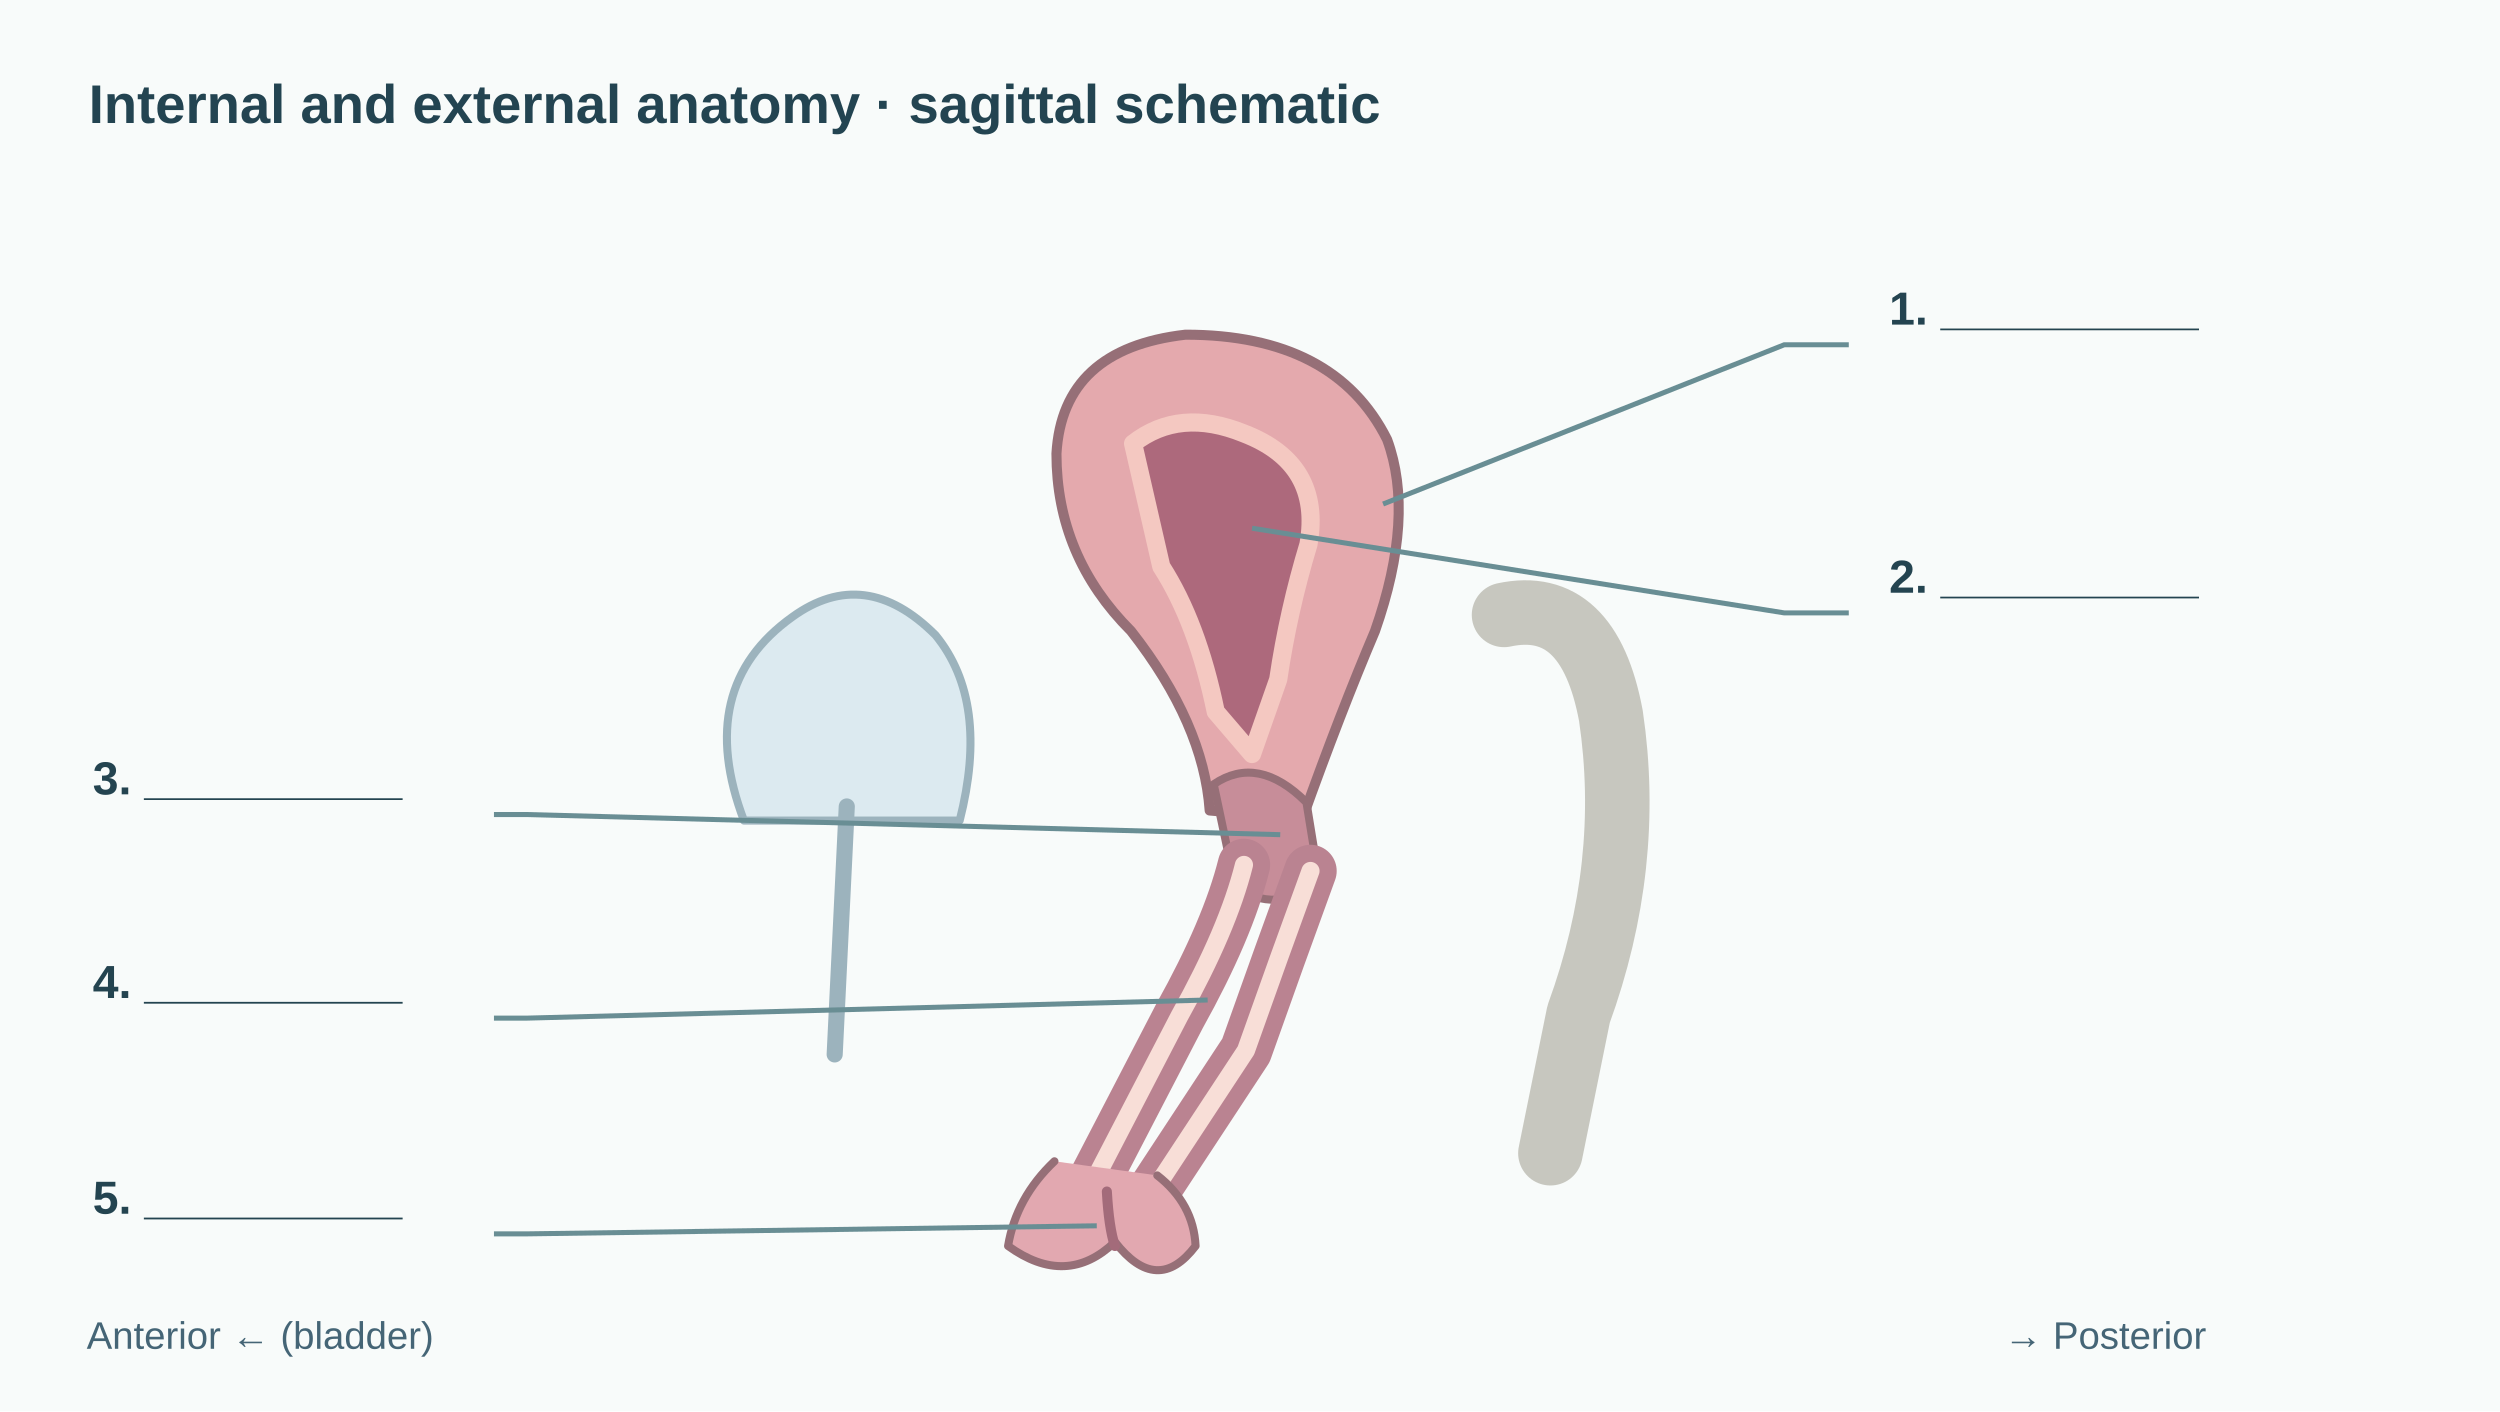
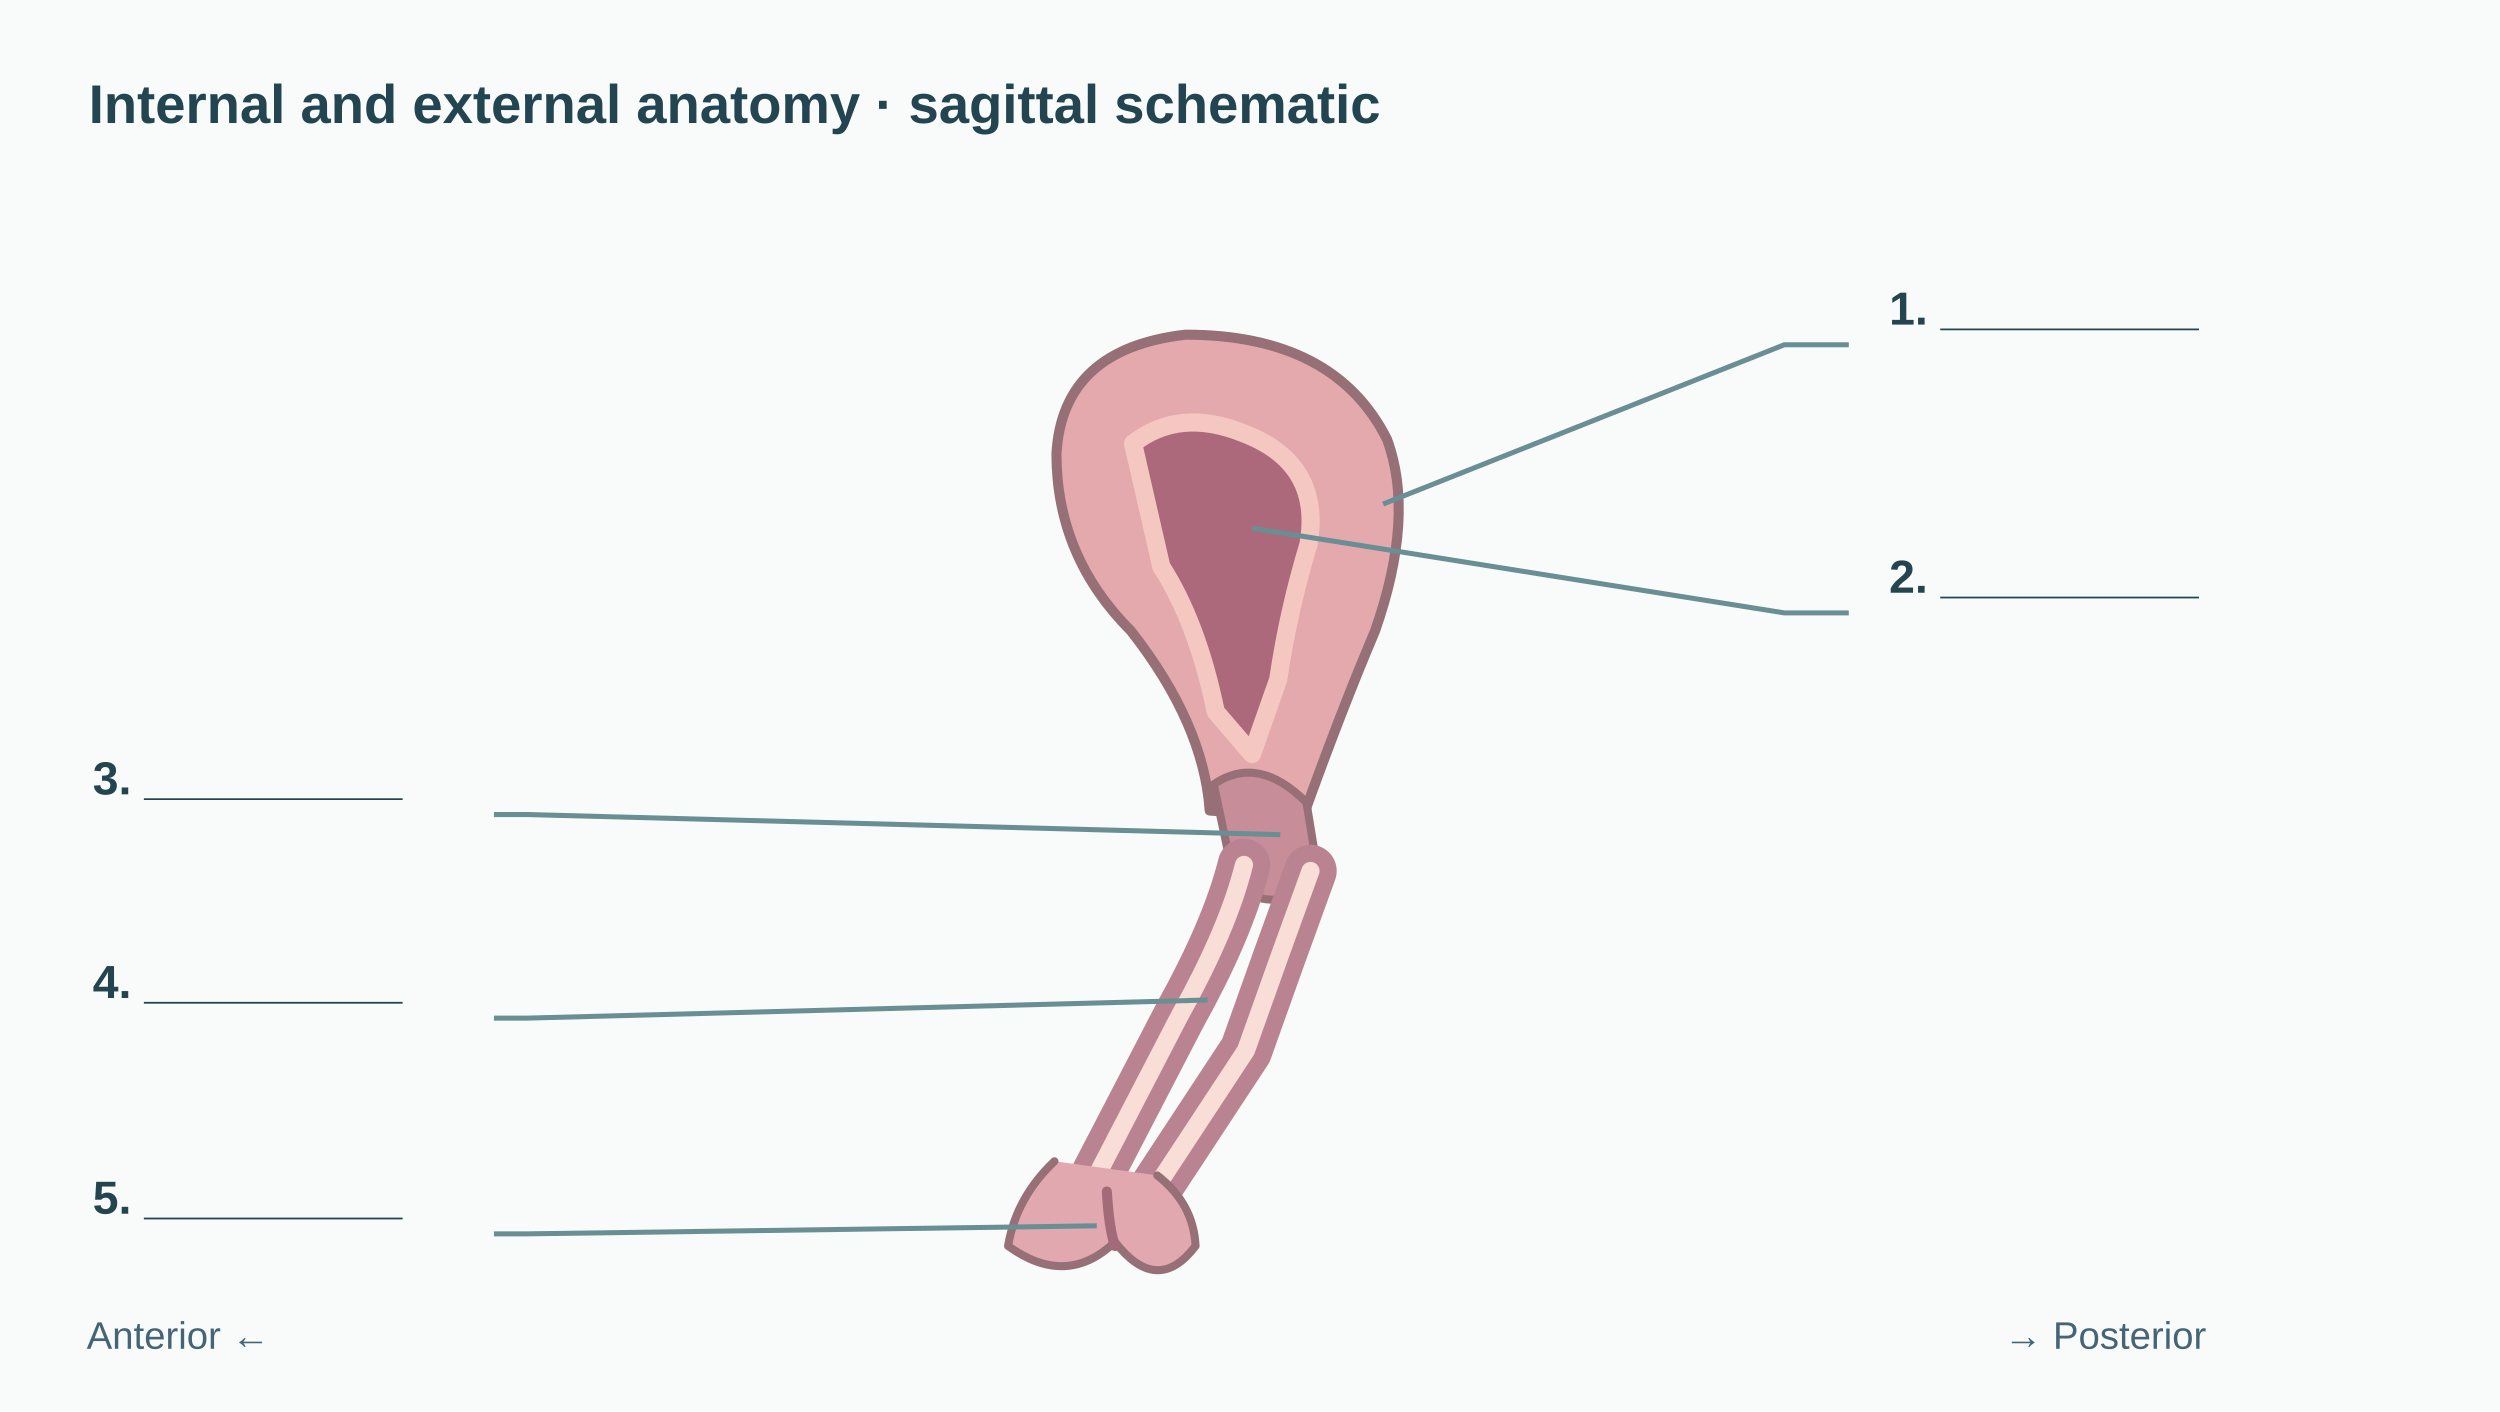
<svg xmlns="http://www.w3.org/2000/svg" viewBox="0 0 1240 700" role="img" aria-labelledby="t d">
  <rect width="1240" height="700" fill="#f8fbfa" />
  <text x="44" y="61" font-size="27" font-weight="700" font-family="Arial,sans-serif" fill="#234451">Internal and external anatomy · sagittal schematic</text>
  <g stroke-linejoin="round" stroke-linecap="round">
-     <path d="M369 407Q344 341 393 306Q429 280 464 315Q491 348 476 407Z" fill="#dceaf0" stroke="#9cb3bd" stroke-width="4" />
-     <path d="M420 400L414 523" stroke="#9cb3bd" stroke-width="8" fill="none" />
-     <path d="M746 305Q788 296 799 355Q810 429 783 503L769 572" fill="none" stroke="#c7c7bf" stroke-width="32" />
    <path d="M524 225Q527 173 588 166Q662 166 688 218Q702 256 682 313Q665 353 646 406L600 402Q597 359 561 313Q524 276 524 225Z" fill="#e4a9ad" stroke="#966f77" stroke-width="5" />
    <path d="M562 220Q585 202 617 215Q656 230 649 270Q639 303 634 337L621 374L603 353Q594 309 576 281Z" fill="#ad697c" stroke="#f4c8c1" stroke-width="9" />
    <path d="M602 389Q624 374 648 398L654 435Q638 454 613 441Z" fill="#c78d99" stroke="#966f77" stroke-width="4" />
    <path d="M617 429Q609 461 585 504L543 585M650 432Q635 473 618 521L570 594" fill="none" stroke="#ba8391" stroke-width="26" />
    <path d="M617 429Q609 461 585 504L543 585M650 432Q635 473 618 521L570 594" fill="none" stroke="#f8ded7" stroke-width="9" />
    <path d="M523 576Q504 594 500 618Q529 639 553 616Q574 643 593 618Q592 597 574 583" fill="#e2a8b0" stroke="#966f77" stroke-width="4" />
    <path d="M549 591Q550 609 553 618" stroke="#a36b7a" stroke-width="5" fill="none" />
  </g>
  <path d="M686 250 L885 171 H917" stroke="#698e94" stroke-width="2.5" fill="none" />
  <text x="937" y="161" font-size="23" font-family="Arial,sans-serif" font-weight="600" fill="#244450">1. __________</text>
  <path d="M621 262 L885 304 H917" stroke="#698e94" stroke-width="2.5" fill="none" />
  <text x="937" y="294" font-size="23" font-family="Arial,sans-serif" font-weight="600" fill="#244450">2. __________</text>
  <path d="M635 414 L261 404 H245" stroke="#698e94" stroke-width="2.5" fill="none" />
  <text x="46" y="394" font-size="23" font-family="Arial,sans-serif" font-weight="600" fill="#244450">3. __________</text>
  <path d="M599 496 L261 505 H245" stroke="#698e94" stroke-width="2.5" fill="none" />
  <text x="46" y="495" font-size="23" font-family="Arial,sans-serif" font-weight="600" fill="#244450">4. __________</text>
  <path d="M544 608 L261 612 H245" stroke="#698e94" stroke-width="2.5" fill="none" />
  <text x="46" y="602" font-size="23" font-family="Arial,sans-serif" font-weight="600" fill="#244450">5. __________</text>
-   <text x="43" y="669" font-size="19" font-family="Arial,sans-serif" fill="#456576">Anterior ← (bladder)</text>
+   <text x="43" y="669" font-size="19" font-family="Arial,sans-serif" fill="#456576">Anterior ←</text>
  <text x="994" y="669" font-size="19" font-family="Arial,sans-serif" fill="#456576">→ Posterior</text>
</svg>
